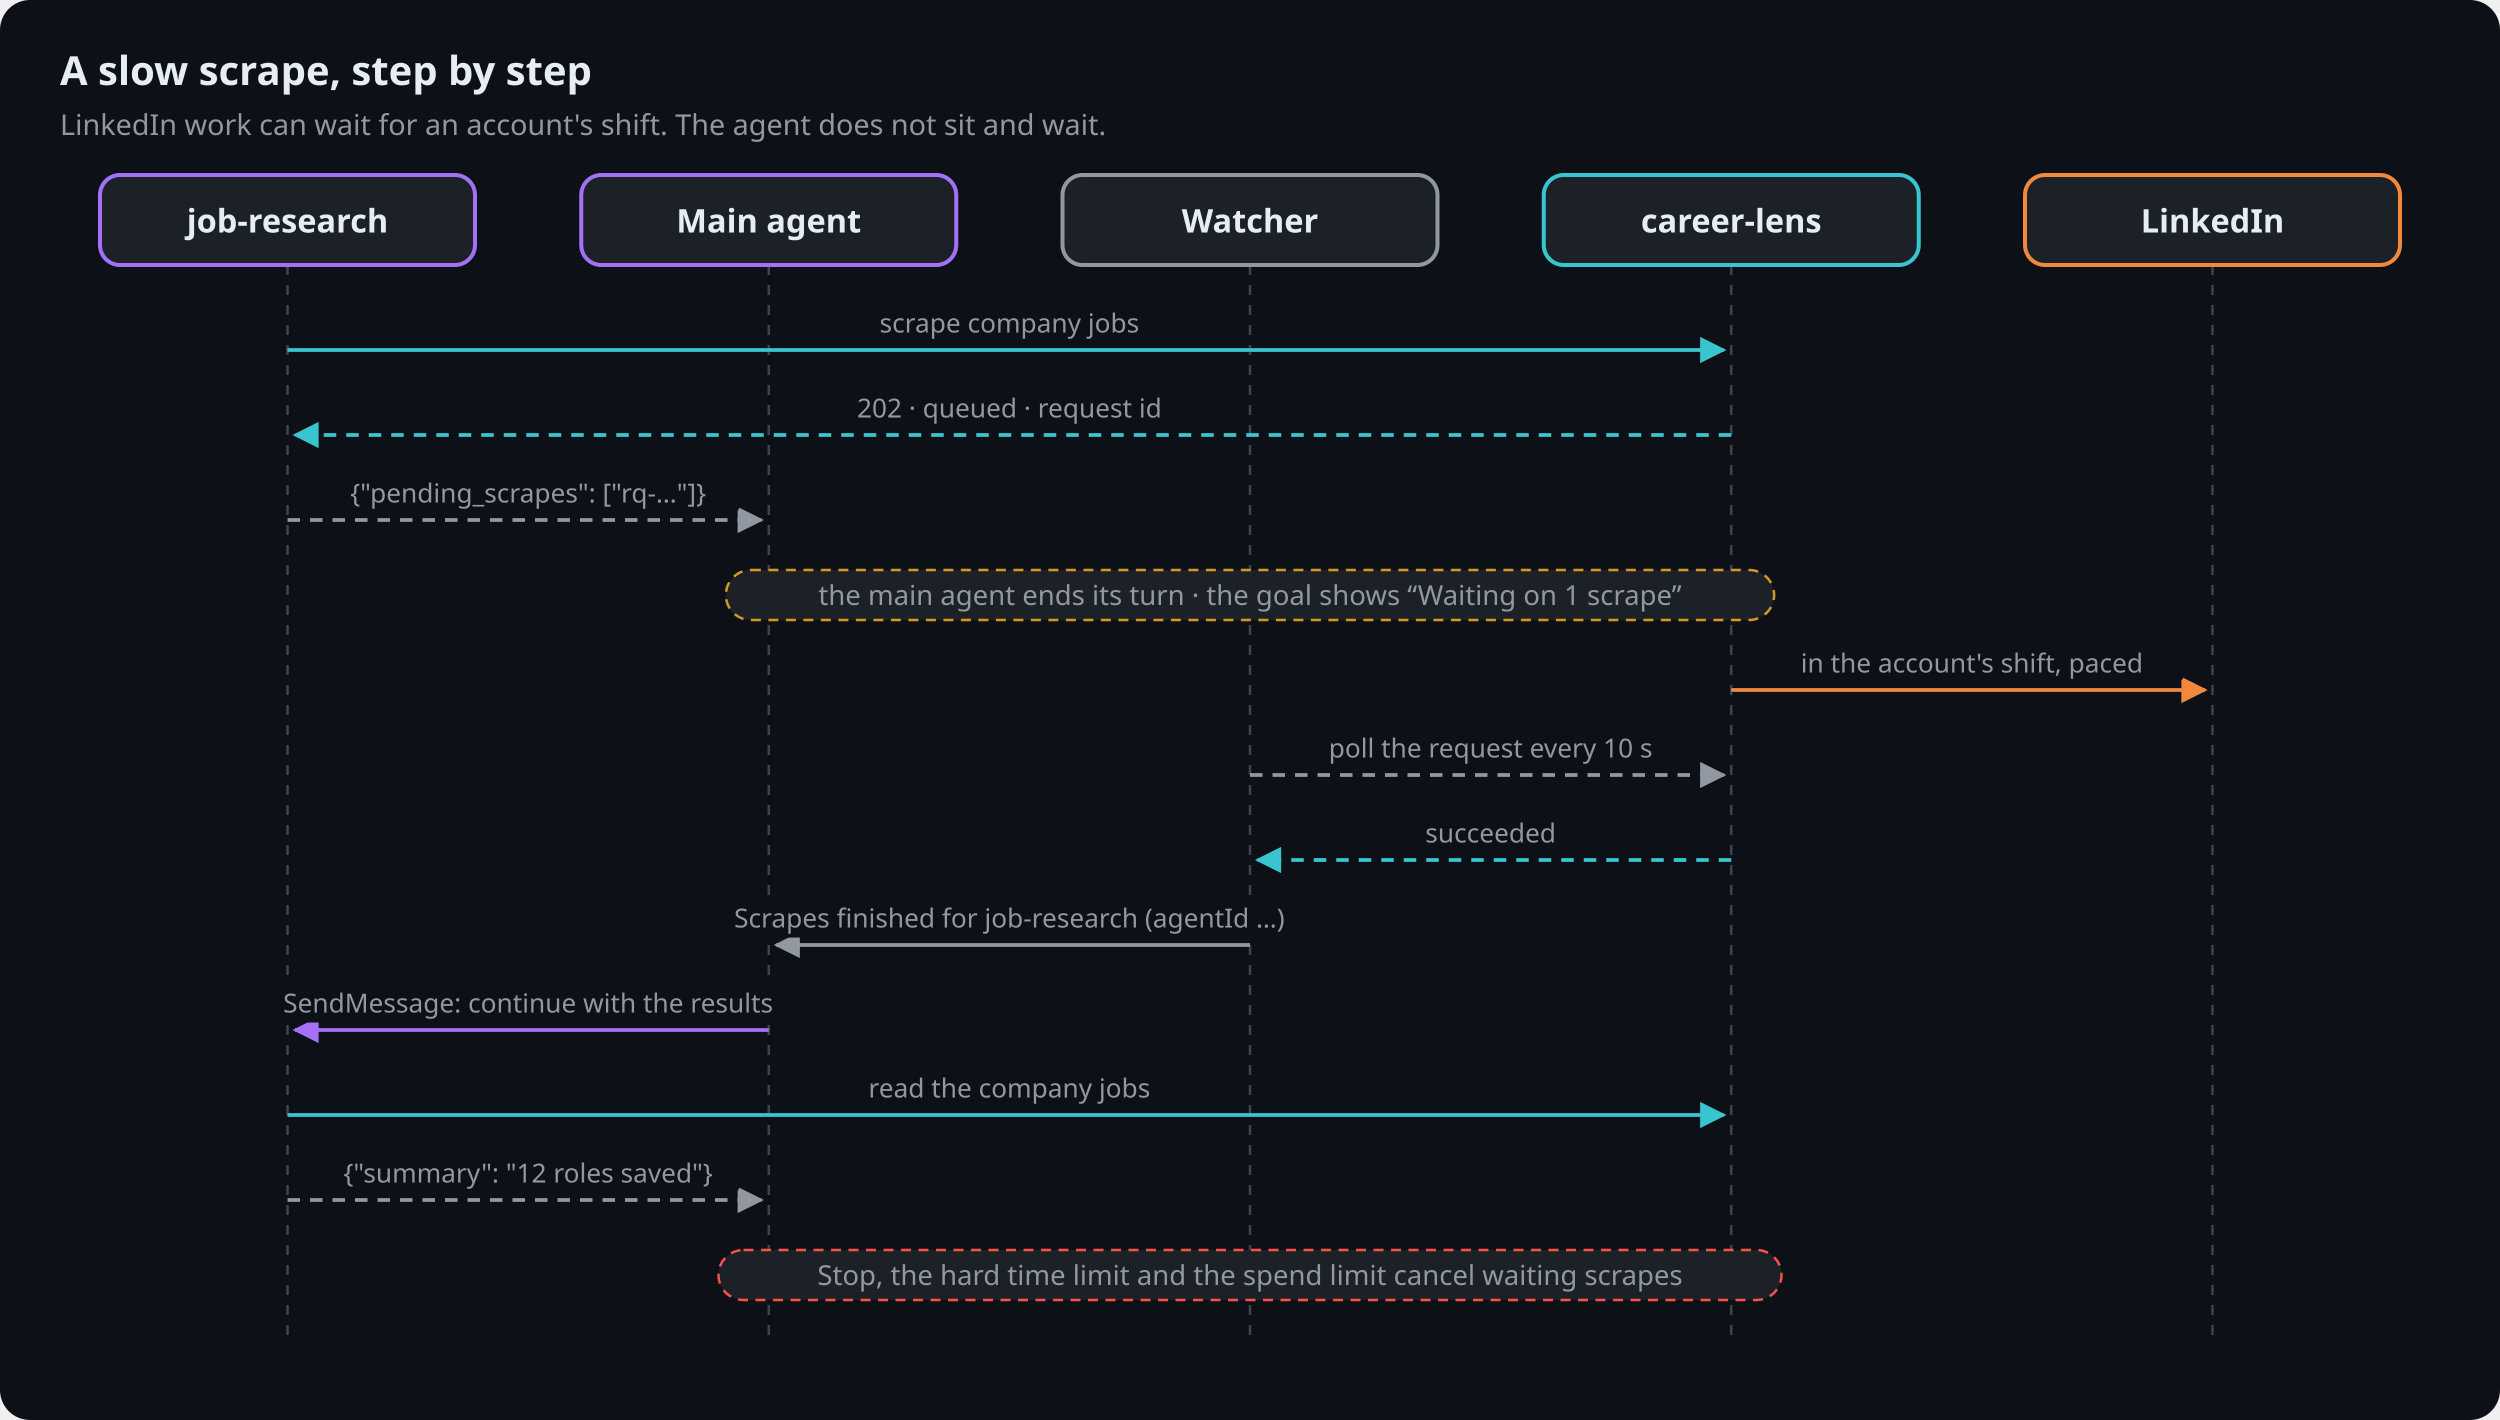
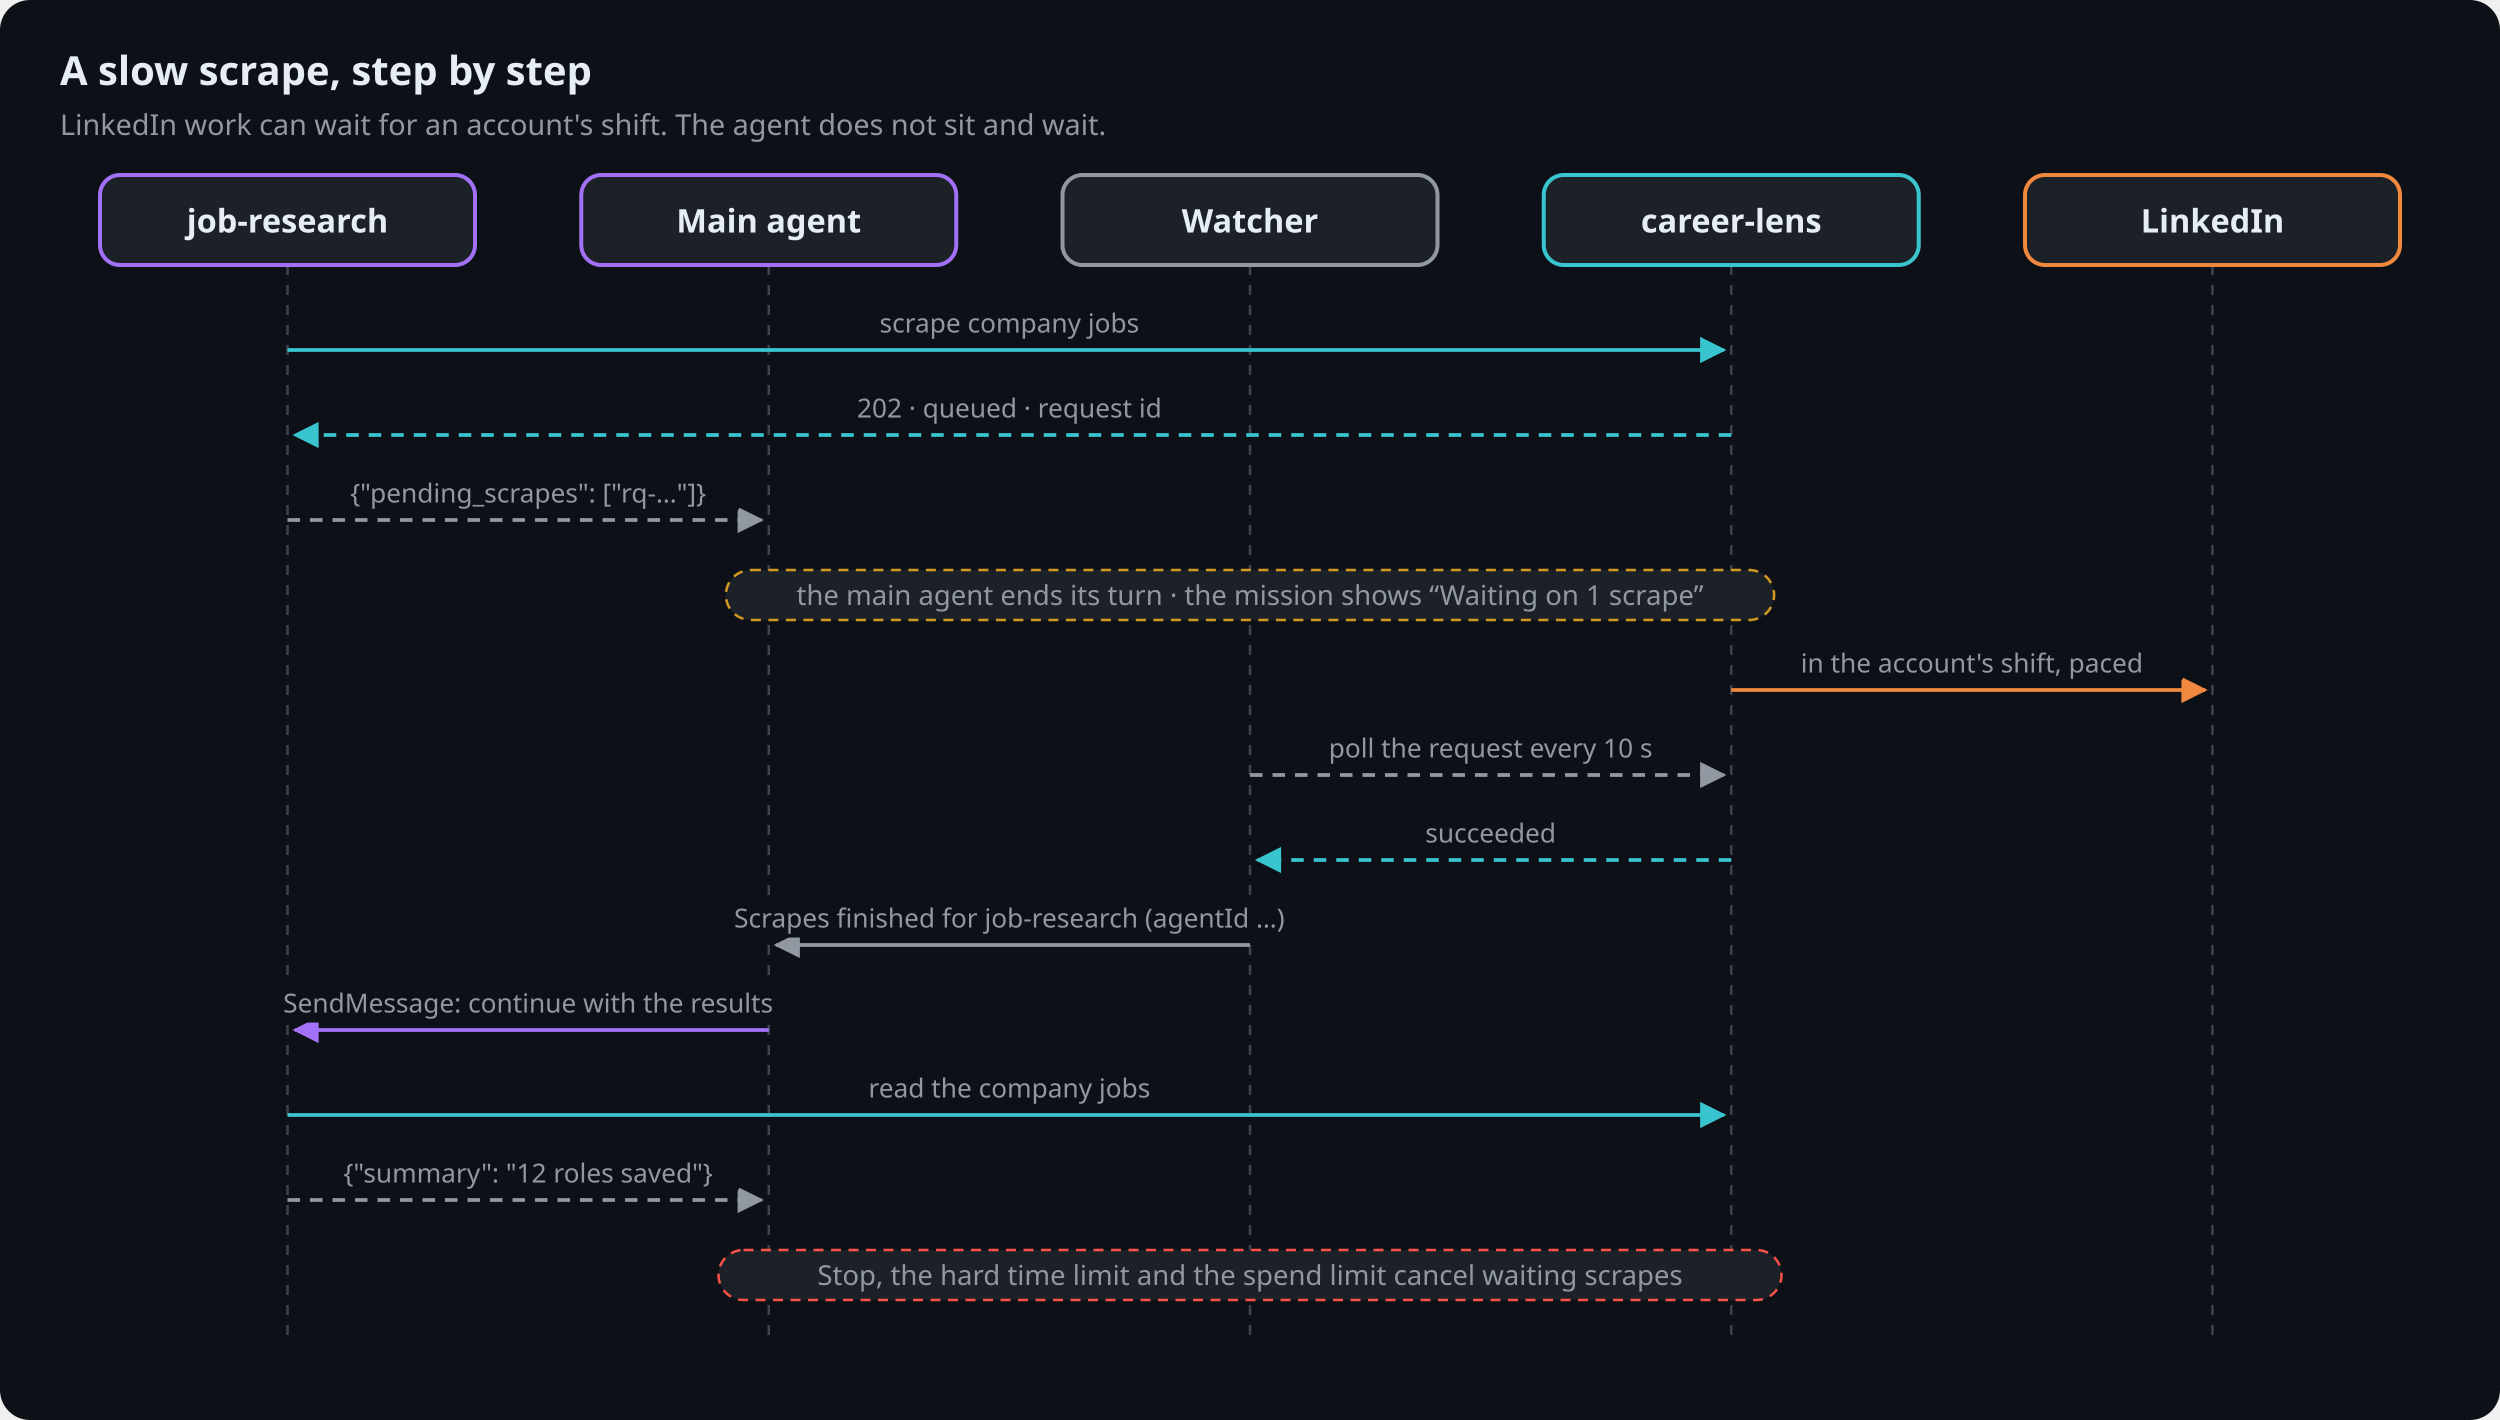
<svg xmlns="http://www.w3.org/2000/svg" width="1000" height="568" viewBox="0 0 1000 568" role="img" aria-label="A slow scrape, step by step">
  <style>
.bg{fill:#0d1117}.panel{fill:#151b23;stroke:#30363d}.card{fill:#1c2128;stroke:#3d444d}.hi{stroke:#e6edf3}
.t{fill:#e6edf3;font:600 13px -apple-system,BlinkMacSystemFont,'Segoe UI','Noto Sans',Helvetica,Arial,sans-serif}.d{fill:#9198a1;font:400 11px -apple-system,BlinkMacSystemFont,'Segoe UI','Noto Sans',Helvetica,Arial,sans-serif}.m{font-family:ui-monospace,SFMono-Regular,'SF Mono',Menlo,Consolas,monospace}
.gt{fill:#e6edf3;font:600 13px -apple-system,BlinkMacSystemFont,'Segoe UI','Noto Sans',Helvetica,Arial,sans-serif}.gs{fill:#9198a1;font:400 11px -apple-system,BlinkMacSystemFont,'Segoe UI','Noto Sans',Helvetica,Arial,sans-serif}
.h1{fill:#e6edf3;font:600 16px -apple-system,BlinkMacSystemFont,'Segoe UI','Noto Sans',Helvetica,Arial,sans-serif}.h2{fill:#9198a1;font:400 11.5px -apple-system,BlinkMacSystemFont,'Segoe UI','Noto Sans',Helvetica,Arial,sans-serif}
.lb{fill:#9198a1;font:400 10.5px -apple-system,BlinkMacSystemFont,'Segoe UI','Noto Sans',Helvetica,Arial,sans-serif}.lbg{fill:#0d1117}.life{stroke:#3d444d}
.s-blue{stroke:#4493f8}.f-blue{fill:#4493f8}.s-orange{stroke:#f0883e}.f-orange{fill:#f0883e}.s-purple{stroke:#a371f7}.f-purple{fill:#a371f7}.s-teal{stroke:#39c5cf}.f-teal{fill:#39c5cf}.s-green{stroke:#3fb950}.f-green{fill:#3fb950}.s-amber{stroke:#d29922}.f-amber{fill:#d29922}.s-grey{stroke:#9198a1}.f-grey{fill:#9198a1}.s-red{stroke:#f85149}.f-red{fill:#f85149}
@media (prefers-color-scheme: light){
.bg{fill:#ffffff}.panel{fill:#f6f8fa;stroke:#d1d9e0}.card{fill:#ffffff;stroke:#d1d9e0}.hi{stroke:#1f2328}
.t,.gt,.h1{fill:#1f2328}.d,.gs,.h2,.lb{fill:#59636e}.lbg{fill:#ffffff}.life{stroke:#d1d9e0}
.s-blue{stroke:#0969da}.f-blue{fill:#0969da}.s-orange{stroke:#bc4c00}.f-orange{fill:#bc4c00}.s-purple{stroke:#8250df}.f-purple{fill:#8250df}.s-teal{stroke:#1b7c83}.f-teal{fill:#1b7c83}.s-green{stroke:#1a7f37}.f-green{fill:#1a7f37}.s-amber{stroke:#9a6700}.f-amber{fill:#9a6700}.s-grey{stroke:#59636e}.f-grey{fill:#59636e}.s-red{stroke:#cf222e}.f-red{fill:#cf222e}}
</style>
  <defs>
    <marker id="a-blue" viewBox="0 0 10 10" refX="9" refY="5" markerWidth="7" markerHeight="7" orient="auto-start-reverse">
      <path d="M0,0 L10,5 L0,10 z" class="f-blue" />
    </marker>
    <marker id="a-orange" viewBox="0 0 10 10" refX="9" refY="5" markerWidth="7" markerHeight="7" orient="auto-start-reverse">
      <path d="M0,0 L10,5 L0,10 z" class="f-orange" />
    </marker>
    <marker id="a-purple" viewBox="0 0 10 10" refX="9" refY="5" markerWidth="7" markerHeight="7" orient="auto-start-reverse">
      <path d="M0,0 L10,5 L0,10 z" class="f-purple" />
    </marker>
    <marker id="a-teal" viewBox="0 0 10 10" refX="9" refY="5" markerWidth="7" markerHeight="7" orient="auto-start-reverse">
      <path d="M0,0 L10,5 L0,10 z" class="f-teal" />
    </marker>
    <marker id="a-green" viewBox="0 0 10 10" refX="9" refY="5" markerWidth="7" markerHeight="7" orient="auto-start-reverse">
      <path d="M0,0 L10,5 L0,10 z" class="f-green" />
    </marker>
    <marker id="a-amber" viewBox="0 0 10 10" refX="9" refY="5" markerWidth="7" markerHeight="7" orient="auto-start-reverse">
      <path d="M0,0 L10,5 L0,10 z" class="f-amber" />
    </marker>
    <marker id="a-grey" viewBox="0 0 10 10" refX="9" refY="5" markerWidth="7" markerHeight="7" orient="auto-start-reverse">
      <path d="M0,0 L10,5 L0,10 z" class="f-grey" />
    </marker>
    <marker id="a-red" viewBox="0 0 10 10" refX="9" refY="5" markerWidth="7" markerHeight="7" orient="auto-start-reverse">
      <path d="M0,0 L10,5 L0,10 z" class="f-red" />
    </marker>
  </defs>
  <rect width="1000" height="568" rx="12" class="bg" />
  <text x="24" y="34" class="h1" text-anchor="start">A slow scrape, step by step</text>
  <text x="24" y="54" class="h2" text-anchor="start">LinkedIn work can wait for an account's shift. The agent does not sit and wait.</text>
  <line x1="115.0" y1="106" x2="115.0" y2="534" class="life" stroke-dasharray="4 4" />
  <rect x="40.0" y="70" width="150" height="36" rx="8" class="card s-purple" stroke-width="1.6" />
  <text x="115.0" y="93" class="t" text-anchor="middle">job-research</text>
  <line x1="307.5" y1="106" x2="307.5" y2="534" class="life" stroke-dasharray="4 4" />
  <rect x="232.5" y="70" width="150" height="36" rx="8" class="card s-purple" stroke-width="1.6" />
  <text x="307.5" y="93" class="t" text-anchor="middle">Main agent</text>
  <line x1="500.0" y1="106" x2="500.0" y2="534" class="life" stroke-dasharray="4 4" />
  <rect x="425.0" y="70" width="150" height="36" rx="8" class="card s-grey" stroke-width="1.6" />
  <text x="500.0" y="93" class="t" text-anchor="middle">Watcher</text>
  <line x1="692.5" y1="106" x2="692.5" y2="534" class="life" stroke-dasharray="4 4" />
  <rect x="617.5" y="70" width="150" height="36" rx="8" class="card s-teal" stroke-width="1.6" />
  <text x="692.5" y="93" class="t" text-anchor="middle">career-lens</text>
  <line x1="885.0" y1="106" x2="885.0" y2="534" class="life" stroke-dasharray="4 4" />
  <rect x="810.0" y="70" width="150" height="36" rx="8" class="card s-orange" stroke-width="1.6" />
  <text x="885.0" y="93" class="t" text-anchor="middle">LinkedIn</text>
  <path d="M115.0,140 L689.5,140" fill="none" class="s-teal" stroke-width="1.5" marker-end="url(#a-teal)" />
  <rect x="346.5" y="122" width="114.5" height="15" rx="3" class="lbg" />
  <text x="403.75" y="133" class="lb" text-anchor="middle">scrape company jobs</text>
  <path d="M692.5,174 L118.0,174" fill="none" class="s-teal" stroke-width="1.5" stroke-dasharray="5 4" marker-end="url(#a-teal)" />
  <rect x="330.0" y="156" width="147.5" height="15" rx="3" class="lbg" />
  <text x="403.75" y="167" class="lb" text-anchor="middle">202 · queued · request id</text>
  <path d="M115.0,208 L304.5,208" fill="none" class="s-grey" stroke-width="1.5" stroke-dasharray="5 4" marker-end="url(#a-grey)" />
  <rect x="126.5" y="190" width="169.5" height="15" rx="3" class="lbg" />
  <text x="211.25" y="201" class="lb" text-anchor="middle">{"pending_scrapes": ["rq-…"]}</text>
  <rect x="290.35" y="228" width="419.3" height="20" rx="10" class="card s-amber" stroke-dasharray="4 3" />
-   <text x="500.0" y="242" class="d" text-anchor="middle">the main agent ends its turn · the goal shows “Waiting on 1 scrape”</text>
+   <text x="500.0" y="242" class="d" text-anchor="middle">the main agent ends its turn · the mission shows “Waiting on 1 scrape”</text>
  <path d="M692.5,276 L882.0,276" fill="none" class="s-orange" stroke-width="1.5" marker-end="url(#a-orange)" />
  <rect x="704.0" y="258" width="169.5" height="15" rx="3" class="lbg" />
  <text x="788.75" y="269" class="lb" text-anchor="middle">in the account's shift, paced</text>
  <path d="M500.0,310 L689.5,310" fill="none" class="s-grey" stroke-width="1.5" stroke-dasharray="5 4" marker-end="url(#a-grey)" />
  <rect x="517.0" y="292" width="158.5" height="15" rx="3" class="lbg" />
  <text x="596.25" y="303" class="lb" text-anchor="middle">poll the request every 10 s</text>
  <path d="M692.5,344 L503.0,344" fill="none" class="s-teal" stroke-width="1.5" stroke-dasharray="5 4" marker-end="url(#a-teal)" />
  <rect x="566.5" y="326" width="59.5" height="15" rx="3" class="lbg" />
  <text x="596.25" y="337" class="lb" text-anchor="middle">succeeded</text>
  <path d="M500.0,378 L310.5,378" fill="none" class="s-grey" stroke-width="1.5" marker-end="url(#a-grey)" />
  <rect x="275.0" y="360" width="257.5" height="15" rx="3" class="lbg" />
  <text x="403.75" y="371" class="lb" text-anchor="middle">Scrapes finished for job-research (agentId …)</text>
  <path d="M307.5,412 L118.0,412" fill="none" class="s-purple" stroke-width="1.5" marker-end="url(#a-purple)" />
  <rect x="101.8" y="394" width="219.0" height="15" rx="3" class="lbg" />
  <text x="211.25" y="405" class="lb" text-anchor="middle">SendMessage: continue with the results</text>
  <path d="M115.0,446 L689.5,446" fill="none" class="s-teal" stroke-width="1.5" marker-end="url(#a-teal)" />
  <rect x="341.0" y="428" width="125.5" height="15" rx="3" class="lbg" />
  <text x="403.75" y="439" class="lb" text-anchor="middle">read the company jobs</text>
  <path d="M115.0,480 L304.5,480" fill="none" class="s-grey" stroke-width="1.5" stroke-dasharray="5 4" marker-end="url(#a-grey)" />
  <rect x="126.5" y="462" width="169.5" height="15" rx="3" class="lbg" />
  <text x="211.25" y="473" class="lb" text-anchor="middle">{"summary": "12 roles saved"}</text>
  <rect x="287.4" y="500" width="425.2" height="20" rx="10" class="card s-red" stroke-dasharray="4 3" />
  <text x="500.0" y="514" class="d" text-anchor="middle">Stop, the hard time limit and the spend limit cancel waiting scrapes</text>
</svg>
